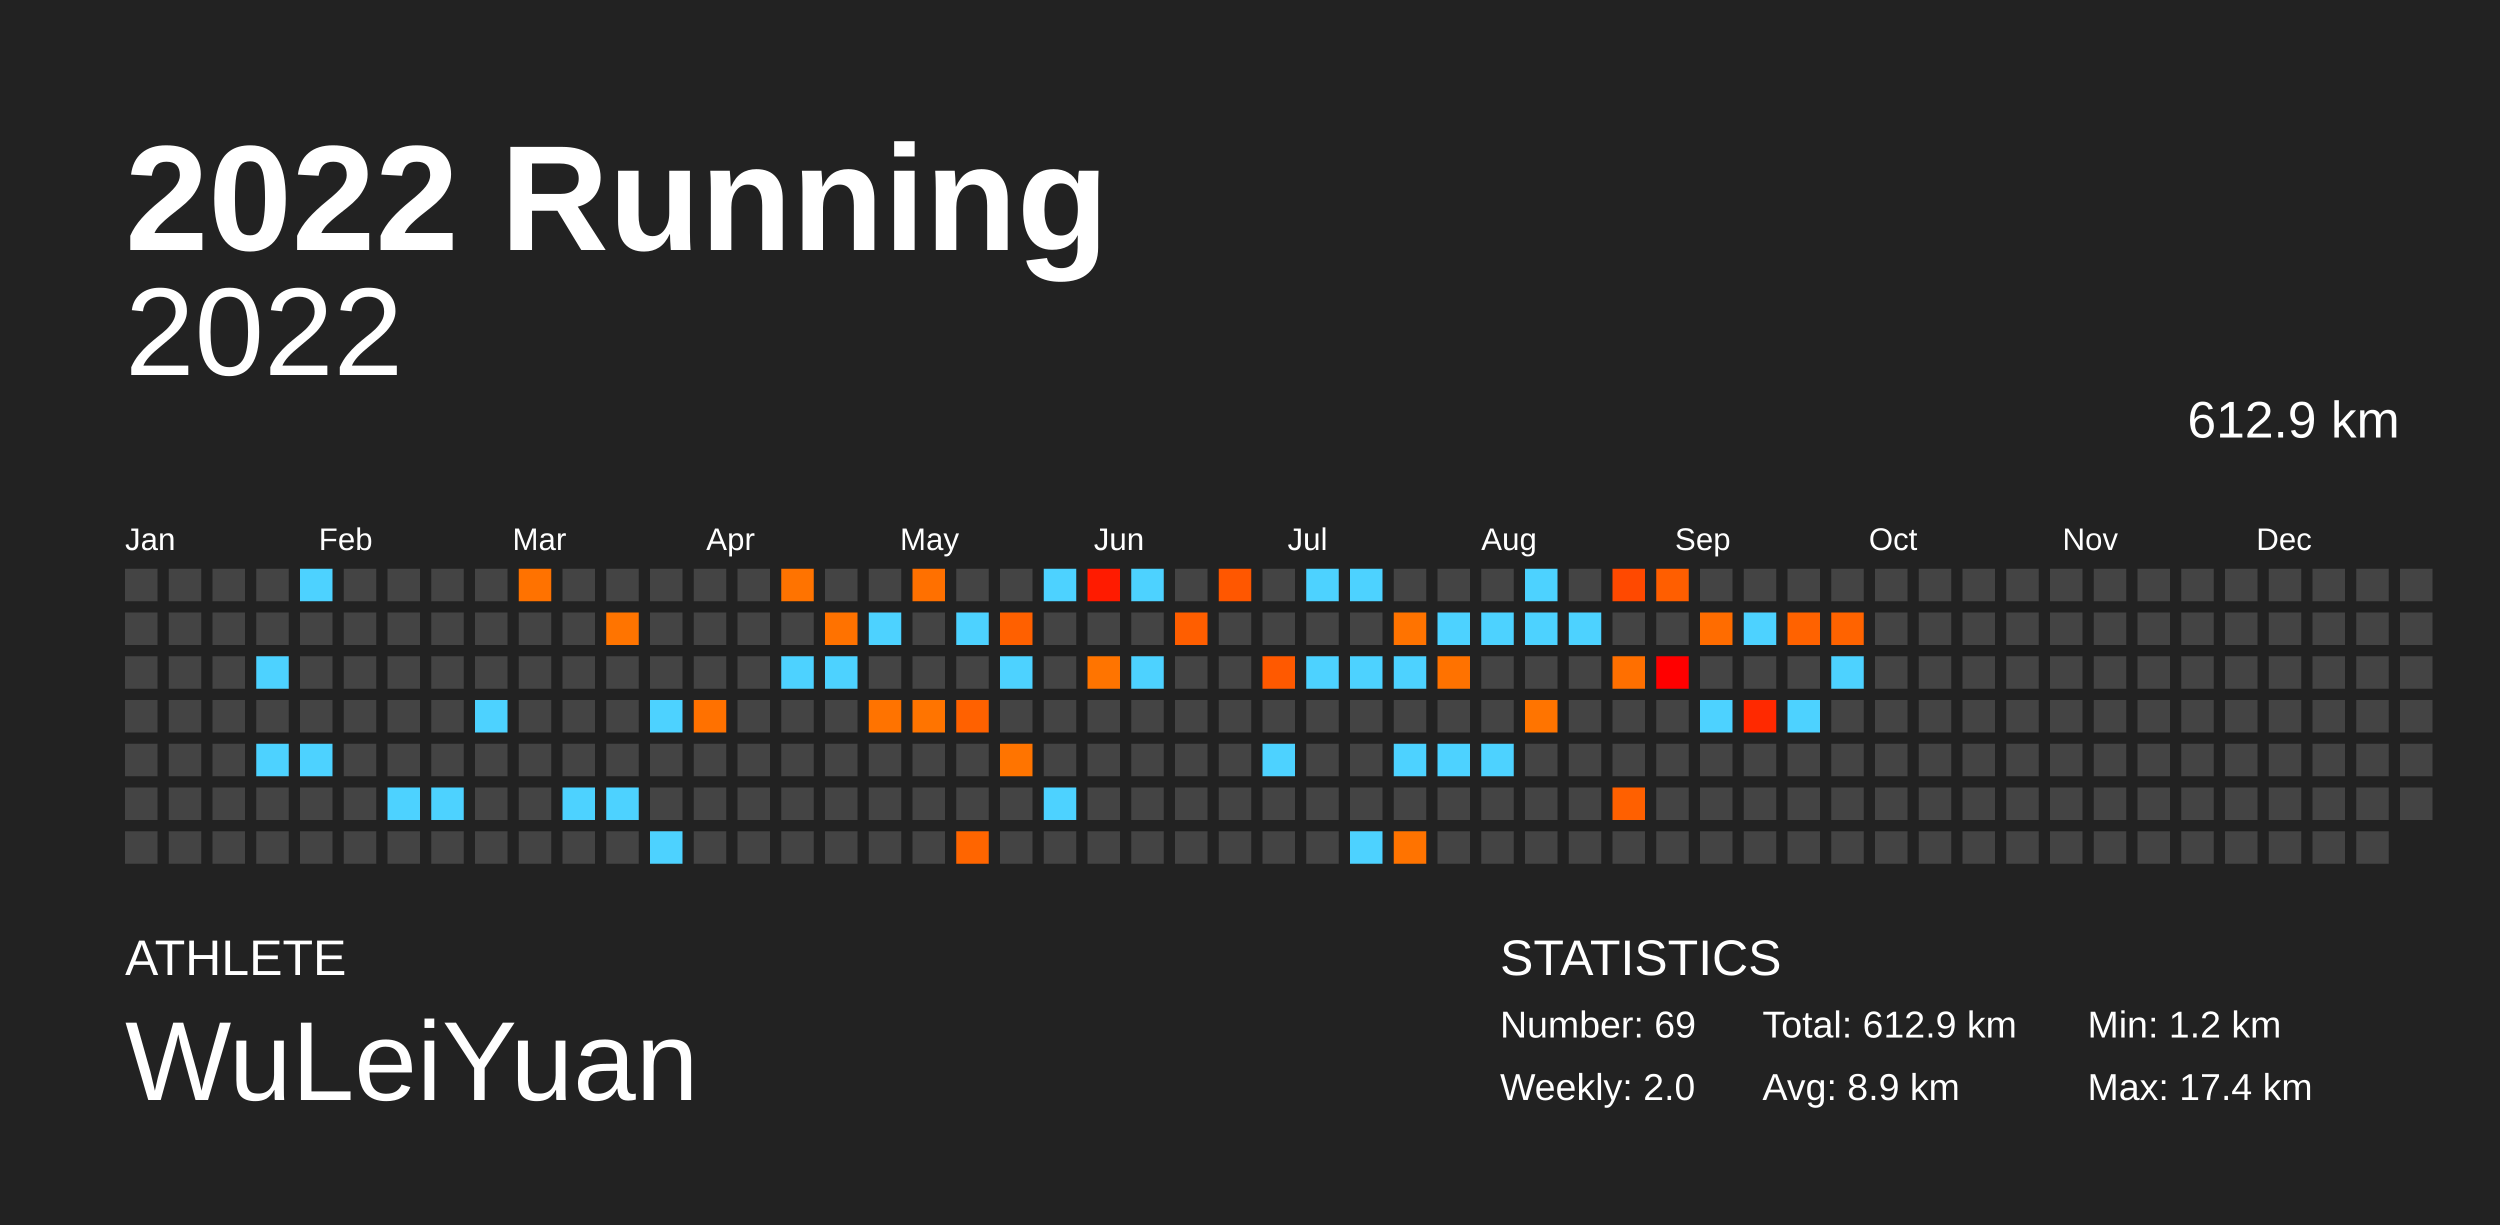
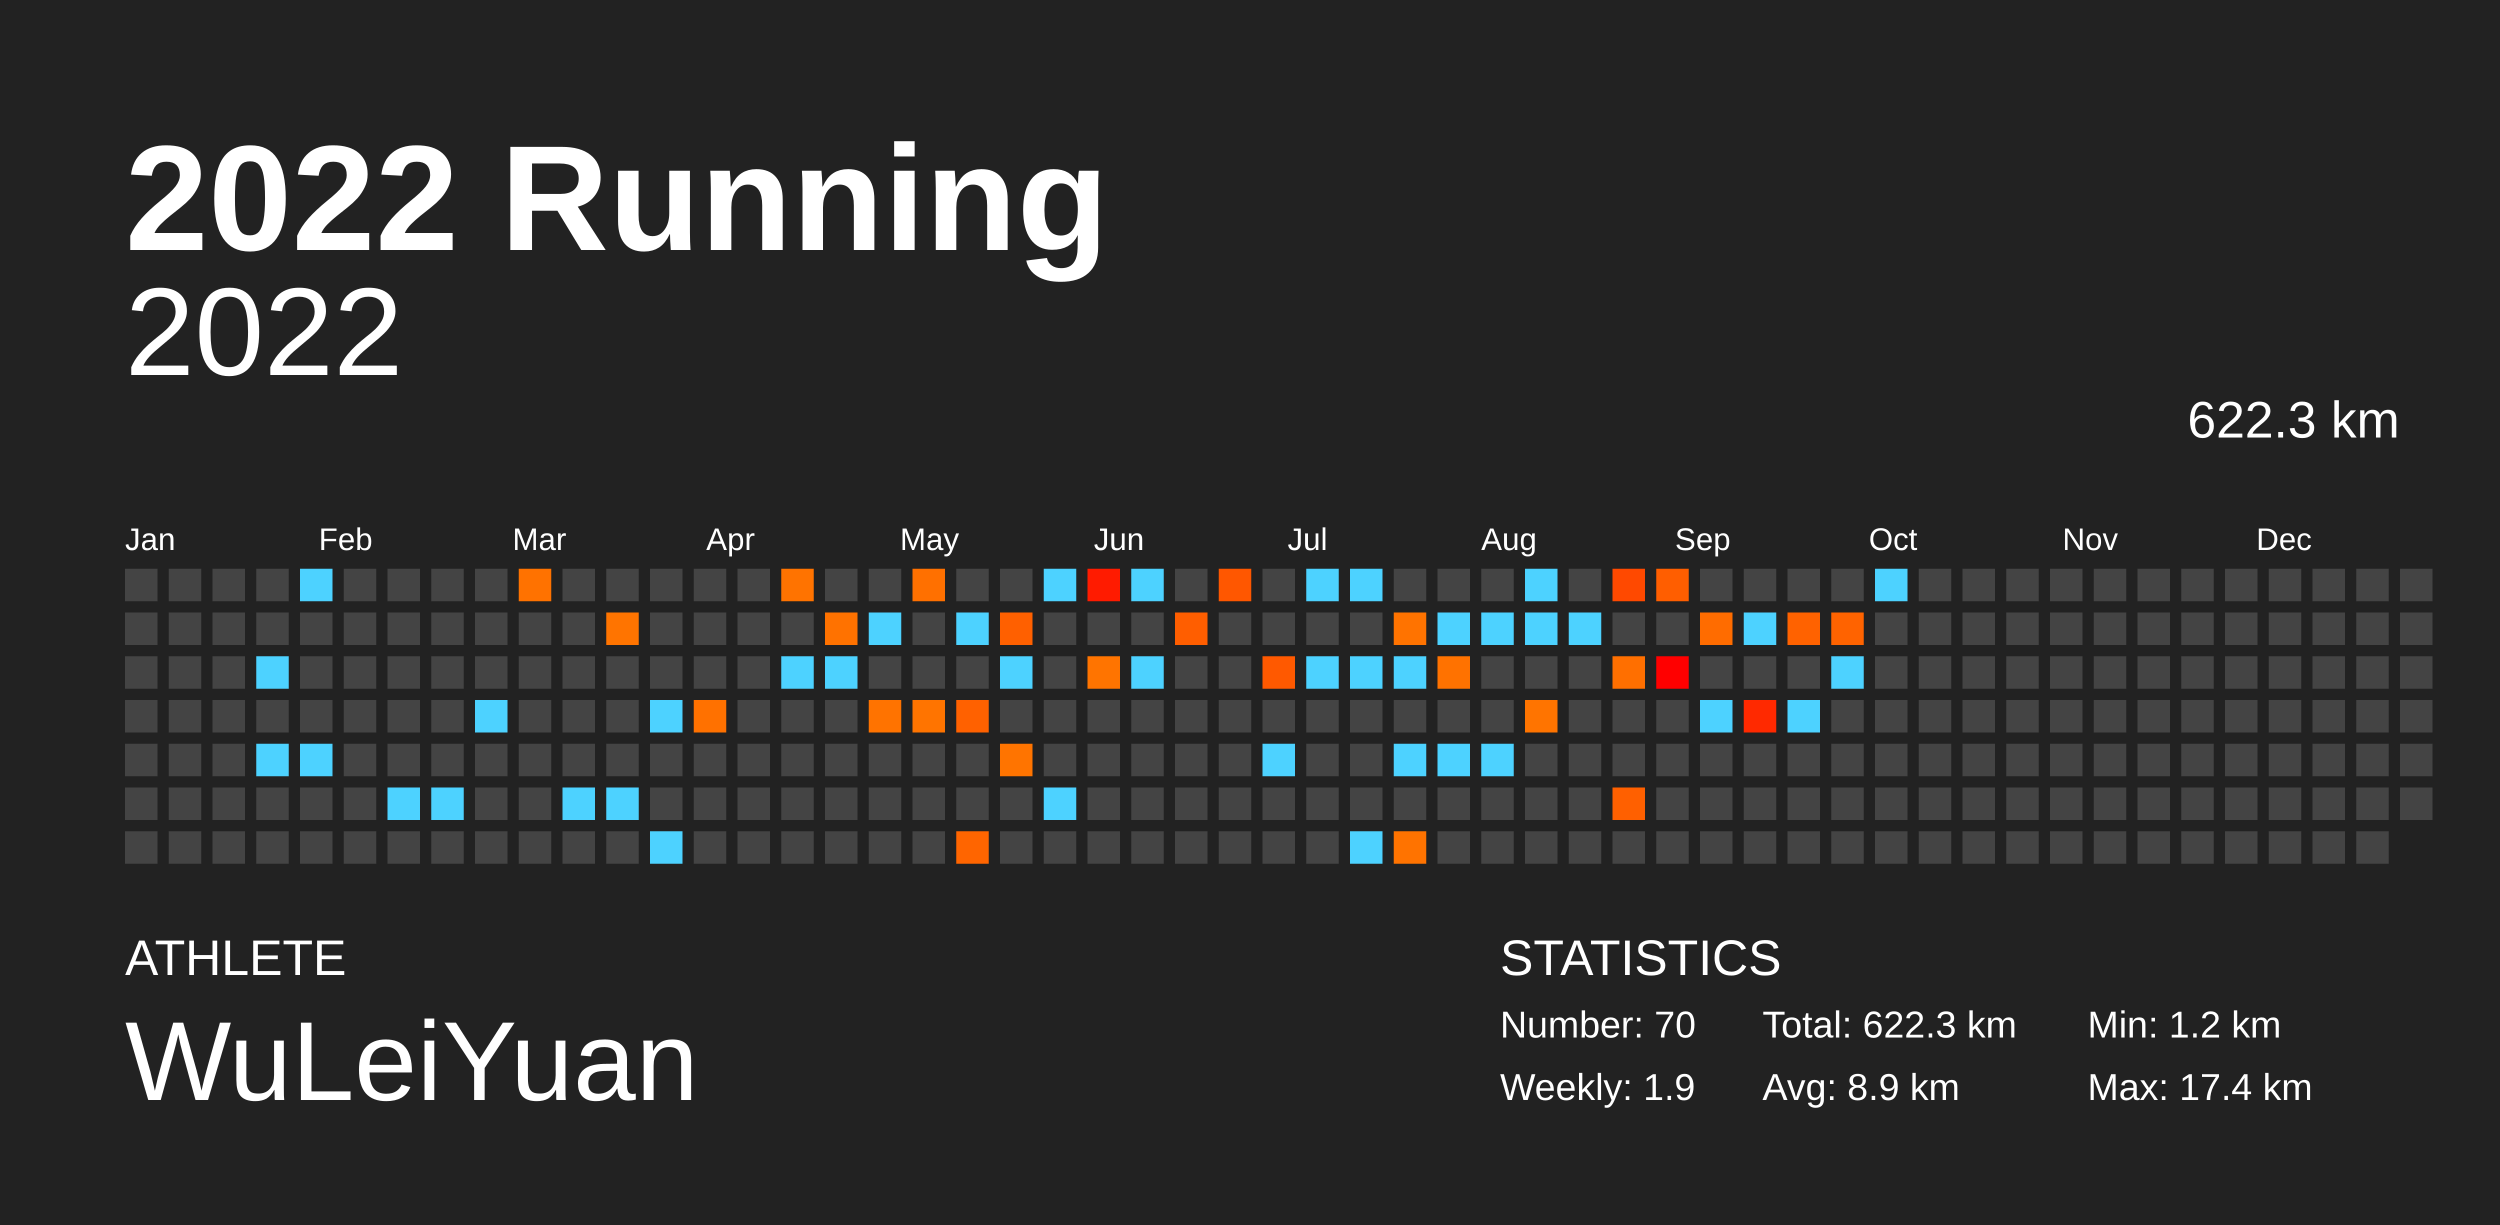
<svg xmlns="http://www.w3.org/2000/svg" baseProfile="full" height="98mm" version="1.1" viewBox="0,0,200,98" width="200mm">
  <defs />
  <rect fill="#222222" height="98" width="200" x="0" y="0" />
  <text fill="#FFFFFF" style="font-size:12px; font-family:Arial; font-weight:bold;" x="10" y="20">2022 Running</text>
  <text fill="#FFFFFF" style="font-size:4px; font-family:Arial" x="10" y="78">ATHLETE</text>
  <text fill="#FFFFFF" style="font-size:9px; font-family:Arial" x="10" y="88">WuLeiYuan</text>
  <text fill="#FFFFFF" style="font-size:4px; font-family:Arial" x="120" y="78">STATISTICS</text>
-   <text fill="#FFFFFF" style="font-size:3px; font-family:Arial" x="120" y="83">Number: 69</text>
-   <text fill="#FFFFFF" style="font-size:3px; font-family:Arial" x="120" y="88">Weekly: 2.0</text>
-   <text fill="#FFFFFF" style="font-size:3px; font-family:Arial" x="141" y="83">Total: 612.9 km</text>
+   <text fill="#FFFFFF" style="font-size:3px; font-family:Arial" x="120" y="83">Number: 70</text>
+   <text fill="#FFFFFF" style="font-size:3px; font-family:Arial" x="120" y="88">Weekly: 1.9</text>
+   <text fill="#FFFFFF" style="font-size:3px; font-family:Arial" x="141" y="83">Total: 622.3 km</text>
  <text fill="#FFFFFF" style="font-size:3px; font-family:Arial" x="141" y="88">Avg: 8.9 km</text>
  <text fill="#FFFFFF" style="font-size:3px; font-family:Arial" x="167" y="83">Min: 1.2 km</text>
  <text fill="#FFFFFF" style="font-size:3px; font-family:Arial" x="167" y="88">Max: 17.4 km</text>
  <text alignment-baseline="hanging" fill="#FFFFFF" style="font-size:10.0px; font-family:Arial;" x="10" y="30">2022</text>
-   <text alignment-baseline="hanging" fill="#FFFFFF" style="font-size:4.125px; font-family:Arial;" x="175" y="35">612.9 km</text>
+   <text alignment-baseline="hanging" fill="#FFFFFF" style="font-size:4.125px; font-family:Arial;" x="175" y="35">622.3 km</text>
  <text fill="#FFFFFF" style="font-size:2.5px; font-family:Arial" x="10.0" y="44">Jan</text>
  <text fill="#FFFFFF" style="font-size:2.5px; font-family:Arial" x="25.5" y="44">Feb</text>
  <text fill="#FFFFFF" style="font-size:2.5px; font-family:Arial" x="41.0" y="44">Mar</text>
  <text fill="#FFFFFF" style="font-size:2.5px; font-family:Arial" x="56.5" y="44">Apr</text>
  <text fill="#FFFFFF" style="font-size:2.5px; font-family:Arial" x="72.0" y="44">May</text>
  <text fill="#FFFFFF" style="font-size:2.5px; font-family:Arial" x="87.5" y="44">Jun</text>
  <text fill="#FFFFFF" style="font-size:2.5px; font-family:Arial" x="103.0" y="44">Jul</text>
  <text fill="#FFFFFF" style="font-size:2.5px; font-family:Arial" x="118.5" y="44">Aug</text>
  <text fill="#FFFFFF" style="font-size:2.5px; font-family:Arial" x="134.0" y="44">Sep</text>
  <text fill="#FFFFFF" style="font-size:2.5px; font-family:Arial" x="149.5" y="44">Oct</text>
  <text fill="#FFFFFF" style="font-size:2.5px; font-family:Arial" x="165.0" y="44">Nov</text>
  <text fill="#FFFFFF" style="font-size:2.5px; font-family:Arial" x="180.5" y="44">Dec</text>
  <rect fill="#444444" height="2.6" width="2.6" x="10.0" y="45.5" />
  <rect fill="#444444" height="2.6" width="2.6" x="10.0" y="49.0" />
  <rect fill="#444444" height="2.6" width="2.6" x="10.0" y="52.5" />
  <rect fill="#444444" height="2.6" width="2.6" x="10.0" y="56.0" />
  <rect fill="#444444" height="2.6" width="2.6" x="10.0" y="59.5" />
  <rect fill="#444444" height="2.6" width="2.6" x="10.0" y="63.0" />
  <rect fill="#444444" height="2.6" width="2.6" x="10.0" y="66.5" />
  <rect fill="#444444" height="2.6" width="2.6" x="13.5" y="45.5" />
  <rect fill="#444444" height="2.6" width="2.6" x="13.5" y="49.0" />
  <rect fill="#444444" height="2.6" width="2.6" x="13.5" y="52.5" />
  <rect fill="#444444" height="2.6" width="2.6" x="13.5" y="56.0" />
  <rect fill="#444444" height="2.6" width="2.6" x="13.5" y="59.5" />
  <rect fill="#444444" height="2.6" width="2.6" x="13.5" y="63.0" />
  <rect fill="#444444" height="2.6" width="2.6" x="13.5" y="66.5" />
  <rect fill="#444444" height="2.6" width="2.6" x="17.0" y="45.5" />
  <rect fill="#444444" height="2.6" width="2.6" x="17.0" y="49.0" />
  <rect fill="#444444" height="2.6" width="2.6" x="17.0" y="52.5" />
  <rect fill="#444444" height="2.6" width="2.6" x="17.0" y="56.0" />
  <rect fill="#444444" height="2.6" width="2.6" x="17.0" y="59.5" />
  <rect fill="#444444" height="2.6" width="2.6" x="17.0" y="63.0" />
  <rect fill="#444444" height="2.6" width="2.6" x="17.0" y="66.5" />
  <rect fill="#444444" height="2.6" width="2.6" x="20.5" y="45.5" />
  <rect fill="#444444" height="2.6" width="2.6" x="20.5" y="49.0" />
  <rect fill="#4dd2ff" height="2.6" width="2.6" x="20.5" y="52.5" />
  <rect fill="#444444" height="2.6" width="2.6" x="20.5" y="56.0" />
  <rect fill="#4dd2ff" height="2.6" width="2.6" x="20.5" y="59.5" />
  <rect fill="#444444" height="2.6" width="2.6" x="20.5" y="63.0" />
  <rect fill="#444444" height="2.6" width="2.6" x="20.5" y="66.5" />
  <rect fill="#4dd2ff" height="2.6" width="2.6" x="24.0" y="45.5" />
  <rect fill="#444444" height="2.6" width="2.6" x="24.0" y="49.0" />
  <rect fill="#444444" height="2.6" width="2.6" x="24.0" y="52.5" />
  <rect fill="#444444" height="2.6" width="2.6" x="24.0" y="56.0" />
  <rect fill="#4dd2ff" height="2.6" width="2.6" x="24.0" y="59.5" />
  <rect fill="#444444" height="2.6" width="2.6" x="24.0" y="63.0" />
  <rect fill="#444444" height="2.6" width="2.6" x="24.0" y="66.5" />
  <rect fill="#444444" height="2.6" width="2.6" x="27.5" y="45.5" />
  <rect fill="#444444" height="2.6" width="2.6" x="27.5" y="49.0" />
  <rect fill="#444444" height="2.6" width="2.6" x="27.5" y="52.5" />
  <rect fill="#444444" height="2.6" width="2.6" x="27.5" y="56.0" />
  <rect fill="#444444" height="2.6" width="2.6" x="27.5" y="59.5" />
  <rect fill="#444444" height="2.6" width="2.6" x="27.5" y="63.0" />
  <rect fill="#444444" height="2.6" width="2.6" x="27.5" y="66.5" />
  <rect fill="#444444" height="2.6" width="2.6" x="31.0" y="45.5" />
  <rect fill="#444444" height="2.6" width="2.6" x="31.0" y="49.0" />
  <rect fill="#444444" height="2.6" width="2.6" x="31.0" y="52.5" />
  <rect fill="#444444" height="2.6" width="2.6" x="31.0" y="56.0" />
  <rect fill="#444444" height="2.6" width="2.6" x="31.0" y="59.5" />
  <rect fill="#4dd2ff" height="2.6" width="2.6" x="31.0" y="63.0" />
  <rect fill="#444444" height="2.6" width="2.6" x="31.0" y="66.5" />
  <rect fill="#444444" height="2.6" width="2.6" x="34.5" y="45.5" />
  <rect fill="#444444" height="2.6" width="2.6" x="34.5" y="49.0" />
  <rect fill="#444444" height="2.6" width="2.6" x="34.5" y="52.5" />
  <rect fill="#444444" height="2.6" width="2.6" x="34.5" y="56.0" />
  <rect fill="#444444" height="2.6" width="2.6" x="34.5" y="59.5" />
  <rect fill="#4dd2ff" height="2.6" width="2.6" x="34.5" y="63.0" />
  <rect fill="#444444" height="2.6" width="2.6" x="34.5" y="66.5" />
  <rect fill="#444444" height="2.6" width="2.6" x="38.0" y="45.5" />
  <rect fill="#444444" height="2.6" width="2.6" x="38.0" y="49.0" />
  <rect fill="#444444" height="2.6" width="2.6" x="38.0" y="52.5" />
  <rect fill="#4dd2ff" height="2.6" width="2.6" x="38.0" y="56.0" />
  <rect fill="#444444" height="2.6" width="2.6" x="38.0" y="59.5" />
  <rect fill="#444444" height="2.6" width="2.6" x="38.0" y="63.0" />
  <rect fill="#444444" height="2.6" width="2.6" x="38.0" y="66.5" />
  <rect fill="#ff7200" height="2.6" width="2.6" x="41.5" y="45.5" />
  <rect fill="#444444" height="2.6" width="2.6" x="41.5" y="49.0" />
  <rect fill="#444444" height="2.6" width="2.6" x="41.5" y="52.5" />
  <rect fill="#444444" height="2.6" width="2.6" x="41.5" y="56.0" />
  <rect fill="#444444" height="2.6" width="2.6" x="41.5" y="59.5" />
  <rect fill="#444444" height="2.6" width="2.6" x="41.5" y="63.0" />
  <rect fill="#444444" height="2.6" width="2.6" x="41.5" y="66.5" />
  <rect fill="#444444" height="2.6" width="2.6" x="45.0" y="45.5" />
  <rect fill="#444444" height="2.6" width="2.6" x="45.0" y="49.0" />
  <rect fill="#444444" height="2.6" width="2.6" x="45.0" y="52.5" />
  <rect fill="#444444" height="2.6" width="2.6" x="45.0" y="56.0" />
  <rect fill="#444444" height="2.6" width="2.6" x="45.0" y="59.5" />
  <rect fill="#4dd2ff" height="2.6" width="2.6" x="45.0" y="63.0" />
  <rect fill="#444444" height="2.6" width="2.6" x="45.0" y="66.5" />
  <rect fill="#444444" height="2.6" width="2.6" x="48.5" y="45.5" />
  <rect fill="#ff7400" height="2.6" width="2.6" x="48.5" y="49.0" />
  <rect fill="#444444" height="2.6" width="2.6" x="48.5" y="52.5" />
  <rect fill="#444444" height="2.6" width="2.6" x="48.5" y="56.0" />
  <rect fill="#444444" height="2.6" width="2.6" x="48.5" y="59.5" />
  <rect fill="#4dd2ff" height="2.6" width="2.6" x="48.5" y="63.0" />
  <rect fill="#444444" height="2.6" width="2.6" x="48.5" y="66.5" />
  <rect fill="#444444" height="2.6" width="2.6" x="52.0" y="45.5" />
  <rect fill="#444444" height="2.6" width="2.6" x="52.0" y="49.0" />
  <rect fill="#444444" height="2.6" width="2.6" x="52.0" y="52.5" />
  <rect fill="#4dd2ff" height="2.6" width="2.6" x="52.0" y="56.0" />
  <rect fill="#444444" height="2.6" width="2.6" x="52.0" y="59.5" />
  <rect fill="#444444" height="2.6" width="2.6" x="52.0" y="63.0" />
  <rect fill="#4dd2ff" height="2.6" width="2.6" x="52.0" y="66.5" />
  <rect fill="#444444" height="2.6" width="2.6" x="55.5" y="45.5" />
  <rect fill="#444444" height="2.6" width="2.6" x="55.5" y="49.0" />
  <rect fill="#444444" height="2.6" width="2.6" x="55.5" y="52.5" />
  <rect fill="#ff7100" height="2.6" width="2.6" x="55.5" y="56.0" />
  <rect fill="#444444" height="2.6" width="2.6" x="55.5" y="59.5" />
  <rect fill="#444444" height="2.6" width="2.6" x="55.5" y="63.0" />
  <rect fill="#444444" height="2.6" width="2.6" x="55.5" y="66.5" />
  <rect fill="#444444" height="2.6" width="2.6" x="59.0" y="45.5" />
  <rect fill="#444444" height="2.6" width="2.6" x="59.0" y="49.0" />
  <rect fill="#444444" height="2.6" width="2.6" x="59.0" y="52.5" />
  <rect fill="#444444" height="2.6" width="2.6" x="59.0" y="56.0" />
  <rect fill="#444444" height="2.6" width="2.6" x="59.0" y="59.5" />
  <rect fill="#444444" height="2.6" width="2.6" x="59.0" y="63.0" />
  <rect fill="#444444" height="2.6" width="2.6" x="59.0" y="66.5" />
  <rect fill="#ff7300" height="2.6" width="2.6" x="62.5" y="45.5" />
  <rect fill="#444444" height="2.6" width="2.6" x="62.5" y="49.0" />
  <rect fill="#4dd2ff" height="2.6" width="2.6" x="62.5" y="52.5" />
  <rect fill="#444444" height="2.6" width="2.6" x="62.5" y="56.0" />
  <rect fill="#444444" height="2.6" width="2.6" x="62.5" y="59.5" />
  <rect fill="#444444" height="2.6" width="2.6" x="62.5" y="63.0" />
  <rect fill="#444444" height="2.6" width="2.6" x="62.5" y="66.5" />
  <rect fill="#444444" height="2.6" width="2.6" x="66.0" y="45.5" />
  <rect fill="#ff7200" height="2.6" width="2.6" x="66.0" y="49.0" />
  <rect fill="#4dd2ff" height="2.6" width="2.6" x="66.0" y="52.5" />
  <rect fill="#444444" height="2.6" width="2.6" x="66.0" y="56.0" />
  <rect fill="#444444" height="2.6" width="2.6" x="66.0" y="59.5" />
  <rect fill="#444444" height="2.6" width="2.6" x="66.0" y="63.0" />
  <rect fill="#444444" height="2.6" width="2.6" x="66.0" y="66.5" />
  <rect fill="#444444" height="2.6" width="2.6" x="69.5" y="45.5" />
  <rect fill="#4dd2ff" height="2.6" width="2.6" x="69.5" y="49.0" />
  <rect fill="#444444" height="2.6" width="2.6" x="69.5" y="52.5" />
  <rect fill="#ff7300" height="2.6" width="2.6" x="69.5" y="56.0" />
  <rect fill="#444444" height="2.6" width="2.6" x="69.5" y="59.5" />
  <rect fill="#444444" height="2.6" width="2.6" x="69.5" y="63.0" />
  <rect fill="#444444" height="2.6" width="2.6" x="69.5" y="66.5" />
  <rect fill="#ff7000" height="2.6" width="2.6" x="73.0" y="45.5" />
  <rect fill="#444444" height="2.6" width="2.6" x="73.0" y="49.0" />
  <rect fill="#444444" height="2.6" width="2.6" x="73.0" y="52.5" />
  <rect fill="#ff7400" height="2.6" width="2.6" x="73.0" y="56.0" />
  <rect fill="#444444" height="2.6" width="2.6" x="73.0" y="59.5" />
  <rect fill="#444444" height="2.6" width="2.6" x="73.0" y="63.0" />
  <rect fill="#444444" height="2.6" width="2.6" x="73.0" y="66.5" />
  <rect fill="#444444" height="2.6" width="2.6" x="76.5" y="45.5" />
  <rect fill="#4dd2ff" height="2.6" width="2.6" x="76.5" y="49.0" />
  <rect fill="#444444" height="2.6" width="2.6" x="76.5" y="52.5" />
  <rect fill="#ff6100" height="2.6" width="2.6" x="76.5" y="56.0" />
  <rect fill="#444444" height="2.6" width="2.6" x="76.5" y="59.5" />
  <rect fill="#444444" height="2.6" width="2.6" x="76.5" y="63.0" />
  <rect fill="#ff6500" height="2.6" width="2.6" x="76.5" y="66.5" />
  <rect fill="#444444" height="2.6" width="2.6" x="80.0" y="45.5" />
  <rect fill="#ff6000" height="2.6" width="2.6" x="80.0" y="49.0" />
  <rect fill="#4dd2ff" height="2.6" width="2.6" x="80.0" y="52.5" />
  <rect fill="#444444" height="2.6" width="2.6" x="80.0" y="56.0" />
  <rect fill="#ff7400" height="2.6" width="2.6" x="80.0" y="59.5" />
  <rect fill="#444444" height="2.6" width="2.6" x="80.0" y="63.0" />
  <rect fill="#444444" height="2.6" width="2.6" x="80.0" y="66.5" />
  <rect fill="#4dd2ff" height="2.6" width="2.6" x="83.5" y="45.5" />
  <rect fill="#444444" height="2.6" width="2.6" x="83.5" y="49.0" />
  <rect fill="#444444" height="2.6" width="2.6" x="83.5" y="52.5" />
  <rect fill="#444444" height="2.6" width="2.6" x="83.5" y="56.0" />
  <rect fill="#444444" height="2.6" width="2.6" x="83.5" y="59.5" />
  <rect fill="#4dd2ff" height="2.6" width="2.6" x="83.5" y="63.0" />
  <rect fill="#444444" height="2.6" width="2.6" x="83.5" y="66.5" />
  <rect fill="#ff1b00" height="2.6" width="2.6" x="87.0" y="45.5" />
  <rect fill="#444444" height="2.6" width="2.6" x="87.0" y="49.0" />
  <rect fill="#ff7400" height="2.6" width="2.6" x="87.0" y="52.5" />
  <rect fill="#444444" height="2.6" width="2.6" x="87.0" y="56.0" />
  <rect fill="#444444" height="2.6" width="2.6" x="87.0" y="59.5" />
  <rect fill="#444444" height="2.6" width="2.6" x="87.0" y="63.0" />
  <rect fill="#444444" height="2.6" width="2.6" x="87.0" y="66.5" />
  <rect fill="#4dd2ff" height="2.6" width="2.6" x="90.5" y="45.5" />
  <rect fill="#444444" height="2.6" width="2.6" x="90.5" y="49.0" />
  <rect fill="#4dd2ff" height="2.6" width="2.6" x="90.5" y="52.5" />
  <rect fill="#444444" height="2.6" width="2.6" x="90.5" y="56.0" />
  <rect fill="#444444" height="2.6" width="2.6" x="90.5" y="59.5" />
  <rect fill="#444444" height="2.6" width="2.6" x="90.5" y="63.0" />
  <rect fill="#444444" height="2.6" width="2.6" x="90.5" y="66.5" />
  <rect fill="#444444" height="2.6" width="2.6" x="94.0" y="45.5" />
  <rect fill="#ff5e00" height="2.6" width="2.6" x="94.0" y="49.0" />
  <rect fill="#444444" height="2.6" width="2.6" x="94.0" y="52.5" />
  <rect fill="#444444" height="2.6" width="2.6" x="94.0" y="56.0" />
  <rect fill="#444444" height="2.6" width="2.6" x="94.0" y="59.5" />
  <rect fill="#444444" height="2.6" width="2.6" x="94.0" y="63.0" />
  <rect fill="#444444" height="2.6" width="2.6" x="94.0" y="66.5" />
  <rect fill="#ff5700" height="2.6" width="2.6" x="97.5" y="45.5" />
  <rect fill="#444444" height="2.6" width="2.6" x="97.5" y="49.0" />
  <rect fill="#444444" height="2.6" width="2.6" x="97.5" y="52.5" />
  <rect fill="#444444" height="2.6" width="2.6" x="97.5" y="56.0" />
  <rect fill="#444444" height="2.6" width="2.6" x="97.5" y="59.5" />
  <rect fill="#444444" height="2.6" width="2.6" x="97.5" y="63.0" />
  <rect fill="#444444" height="2.6" width="2.6" x="97.5" y="66.5" />
  <rect fill="#444444" height="2.6" width="2.6" x="101.0" y="45.5" />
  <rect fill="#444444" height="2.6" width="2.6" x="101.0" y="49.0" />
  <rect fill="#ff5900" height="2.6" width="2.6" x="101.0" y="52.5" />
  <rect fill="#444444" height="2.6" width="2.6" x="101.0" y="56.0" />
  <rect fill="#4dd2ff" height="2.6" width="2.6" x="101.0" y="59.5" />
  <rect fill="#444444" height="2.6" width="2.6" x="101.0" y="63.0" />
  <rect fill="#444444" height="2.6" width="2.6" x="101.0" y="66.5" />
  <rect fill="#4dd2ff" height="2.6" width="2.6" x="104.5" y="45.5" />
  <rect fill="#444444" height="2.6" width="2.6" x="104.5" y="49.0" />
  <rect fill="#4dd2ff" height="2.6" width="2.6" x="104.5" y="52.5" />
  <rect fill="#444444" height="2.6" width="2.6" x="104.5" y="56.0" />
  <rect fill="#444444" height="2.6" width="2.6" x="104.5" y="59.5" />
  <rect fill="#444444" height="2.6" width="2.6" x="104.5" y="63.0" />
  <rect fill="#444444" height="2.6" width="2.6" x="104.5" y="66.5" />
  <rect fill="#4dd2ff" height="2.6" width="2.6" x="108.0" y="45.5" />
  <rect fill="#444444" height="2.6" width="2.6" x="108.0" y="49.0" />
  <rect fill="#4dd2ff" height="2.6" width="2.6" x="108.0" y="52.5" />
  <rect fill="#444444" height="2.6" width="2.6" x="108.0" y="56.0" />
  <rect fill="#444444" height="2.6" width="2.6" x="108.0" y="59.5" />
  <rect fill="#444444" height="2.6" width="2.6" x="108.0" y="63.0" />
  <rect fill="#4dd2ff" height="2.6" width="2.6" x="108.0" y="66.5" />
  <rect fill="#444444" height="2.6" width="2.6" x="111.5" y="45.5" />
  <rect fill="#ff7300" height="2.6" width="2.6" x="111.5" y="49.0" />
  <rect fill="#4dd2ff" height="2.6" width="2.6" x="111.5" y="52.5" />
  <rect fill="#444444" height="2.6" width="2.6" x="111.5" y="56.0" />
  <rect fill="#4dd2ff" height="2.6" width="2.6" x="111.5" y="59.5" />
  <rect fill="#444444" height="2.6" width="2.6" x="111.5" y="63.0" />
  <rect fill="#ff7300" height="2.6" width="2.6" x="111.5" y="66.5" />
  <rect fill="#444444" height="2.6" width="2.6" x="115.0" y="45.5" />
  <rect fill="#4dd2ff" height="2.6" width="2.6" x="115.0" y="49.0" />
  <rect fill="#ff7200" height="2.6" width="2.6" x="115.0" y="52.5" />
  <rect fill="#444444" height="2.6" width="2.6" x="115.0" y="56.0" />
  <rect fill="#4dd2ff" height="2.6" width="2.6" x="115.0" y="59.5" />
  <rect fill="#444444" height="2.6" width="2.6" x="115.0" y="63.0" />
  <rect fill="#444444" height="2.6" width="2.6" x="115.0" y="66.5" />
  <rect fill="#444444" height="2.6" width="2.6" x="118.5" y="45.5" />
  <rect fill="#4dd2ff" height="2.6" width="2.6" x="118.5" y="49.0" />
  <rect fill="#444444" height="2.6" width="2.6" x="118.5" y="52.5" />
  <rect fill="#444444" height="2.6" width="2.6" x="118.5" y="56.0" />
  <rect fill="#4dd2ff" height="2.6" width="2.6" x="118.5" y="59.5" />
  <rect fill="#444444" height="2.6" width="2.6" x="118.5" y="63.0" />
  <rect fill="#444444" height="2.6" width="2.6" x="118.5" y="66.5" />
  <rect fill="#4dd2ff" height="2.6" width="2.6" x="122.0" y="45.5" />
  <rect fill="#4dd2ff" height="2.6" width="2.6" x="122.0" y="49.0" />
  <rect fill="#444444" height="2.6" width="2.6" x="122.0" y="52.5" />
  <rect fill="#ff7400" height="2.6" width="2.6" x="122.0" y="56.0" />
  <rect fill="#444444" height="2.6" width="2.6" x="122.0" y="59.5" />
  <rect fill="#444444" height="2.6" width="2.6" x="122.0" y="63.0" />
  <rect fill="#444444" height="2.6" width="2.6" x="122.0" y="66.5" />
  <rect fill="#444444" height="2.6" width="2.6" x="125.5" y="45.5" />
  <rect fill="#4dd2ff" height="2.6" width="2.6" x="125.5" y="49.0" />
  <rect fill="#444444" height="2.6" width="2.6" x="125.5" y="52.5" />
  <rect fill="#444444" height="2.6" width="2.6" x="125.5" y="56.0" />
  <rect fill="#444444" height="2.6" width="2.6" x="125.5" y="59.5" />
  <rect fill="#444444" height="2.6" width="2.6" x="125.5" y="63.0" />
  <rect fill="#444444" height="2.6" width="2.6" x="125.5" y="66.5" />
  <rect fill="#ff4900" height="2.6" width="2.6" x="129.0" y="45.5" />
  <rect fill="#444444" height="2.6" width="2.6" x="129.0" y="49.0" />
  <rect fill="#ff6f00" height="2.6" width="2.6" x="129.0" y="52.5" />
  <rect fill="#444444" height="2.6" width="2.6" x="129.0" y="56.0" />
  <rect fill="#444444" height="2.6" width="2.6" x="129.0" y="59.5" />
  <rect fill="#ff6000" height="2.6" width="2.6" x="129.0" y="63.0" />
  <rect fill="#444444" height="2.6" width="2.6" x="129.0" y="66.5" />
  <rect fill="#ff5e00" height="2.6" width="2.6" x="132.5" y="45.5" />
  <rect fill="#444444" height="2.6" width="2.6" x="132.5" y="49.0" />
  <rect fill="#ff0000" height="2.6" width="2.6" x="132.5" y="52.5" />
  <rect fill="#444444" height="2.6" width="2.6" x="132.5" y="56.0" />
  <rect fill="#444444" height="2.6" width="2.6" x="132.5" y="59.5" />
  <rect fill="#444444" height="2.6" width="2.6" x="132.5" y="63.0" />
  <rect fill="#444444" height="2.6" width="2.6" x="132.5" y="66.5" />
  <rect fill="#444444" height="2.6" width="2.6" x="136.0" y="45.5" />
  <rect fill="#ff6c00" height="2.6" width="2.6" x="136.0" y="49.0" />
  <rect fill="#444444" height="2.6" width="2.6" x="136.0" y="52.5" />
  <rect fill="#4dd2ff" height="2.6" width="2.6" x="136.0" y="56.0" />
  <rect fill="#444444" height="2.6" width="2.6" x="136.0" y="59.5" />
  <rect fill="#444444" height="2.6" width="2.6" x="136.0" y="63.0" />
  <rect fill="#444444" height="2.6" width="2.6" x="136.0" y="66.5" />
  <rect fill="#444444" height="2.6" width="2.6" x="139.5" y="45.5" />
  <rect fill="#4dd2ff" height="2.6" width="2.6" x="139.5" y="49.0" />
  <rect fill="#444444" height="2.6" width="2.6" x="139.5" y="52.5" />
  <rect fill="#ff2900" height="2.6" width="2.6" x="139.5" y="56.0" />
  <rect fill="#444444" height="2.6" width="2.6" x="139.5" y="59.5" />
  <rect fill="#444444" height="2.6" width="2.6" x="139.5" y="63.0" />
  <rect fill="#444444" height="2.6" width="2.6" x="139.5" y="66.5" />
  <rect fill="#444444" height="2.6" width="2.6" x="143.0" y="45.5" />
  <rect fill="#ff6200" height="2.6" width="2.6" x="143.0" y="49.0" />
  <rect fill="#444444" height="2.6" width="2.6" x="143.0" y="52.5" />
  <rect fill="#4dd2ff" height="2.6" width="2.6" x="143.0" y="56.0" />
  <rect fill="#444444" height="2.6" width="2.6" x="143.0" y="59.5" />
  <rect fill="#444444" height="2.6" width="2.6" x="143.0" y="63.0" />
  <rect fill="#444444" height="2.6" width="2.6" x="143.0" y="66.5" />
  <rect fill="#444444" height="2.6" width="2.6" x="146.5" y="45.5" />
  <rect fill="#ff6300" height="2.6" width="2.6" x="146.5" y="49.0" />
  <rect fill="#4dd2ff" height="2.6" width="2.6" x="146.5" y="52.5" />
  <rect fill="#444444" height="2.6" width="2.6" x="146.5" y="56.0" />
  <rect fill="#444444" height="2.6" width="2.6" x="146.5" y="59.5" />
  <rect fill="#444444" height="2.6" width="2.6" x="146.5" y="63.0" />
  <rect fill="#444444" height="2.6" width="2.6" x="146.5" y="66.5" />
-   <rect fill="#444444" height="2.6" width="2.6" x="150.0" y="45.5" />
+   <rect fill="#4dd2ff" height="2.6" width="2.6" x="150.0" y="45.5" />
  <rect fill="#444444" height="2.6" width="2.6" x="150.0" y="49.0" />
  <rect fill="#444444" height="2.6" width="2.6" x="150.0" y="52.5" />
  <rect fill="#444444" height="2.6" width="2.6" x="150.0" y="56.0" />
  <rect fill="#444444" height="2.6" width="2.6" x="150.0" y="59.5" />
  <rect fill="#444444" height="2.6" width="2.6" x="150.0" y="63.0" />
  <rect fill="#444444" height="2.6" width="2.6" x="150.0" y="66.5" />
  <rect fill="#444444" height="2.6" width="2.6" x="153.5" y="45.5" />
  <rect fill="#444444" height="2.6" width="2.6" x="153.5" y="49.0" />
  <rect fill="#444444" height="2.6" width="2.6" x="153.5" y="52.5" />
  <rect fill="#444444" height="2.6" width="2.6" x="153.5" y="56.0" />
  <rect fill="#444444" height="2.6" width="2.6" x="153.5" y="59.5" />
  <rect fill="#444444" height="2.6" width="2.6" x="153.5" y="63.0" />
  <rect fill="#444444" height="2.6" width="2.6" x="153.5" y="66.5" />
  <rect fill="#444444" height="2.6" width="2.6" x="157.0" y="45.5" />
  <rect fill="#444444" height="2.6" width="2.6" x="157.0" y="49.0" />
  <rect fill="#444444" height="2.6" width="2.6" x="157.0" y="52.5" />
  <rect fill="#444444" height="2.6" width="2.6" x="157.0" y="56.0" />
  <rect fill="#444444" height="2.6" width="2.6" x="157.0" y="59.5" />
  <rect fill="#444444" height="2.6" width="2.6" x="157.0" y="63.0" />
  <rect fill="#444444" height="2.6" width="2.6" x="157.0" y="66.5" />
  <rect fill="#444444" height="2.6" width="2.6" x="160.5" y="45.5" />
  <rect fill="#444444" height="2.6" width="2.6" x="160.5" y="49.0" />
  <rect fill="#444444" height="2.6" width="2.6" x="160.5" y="52.5" />
  <rect fill="#444444" height="2.6" width="2.6" x="160.5" y="56.0" />
  <rect fill="#444444" height="2.6" width="2.6" x="160.5" y="59.5" />
  <rect fill="#444444" height="2.6" width="2.6" x="160.5" y="63.0" />
  <rect fill="#444444" height="2.6" width="2.6" x="160.5" y="66.5" />
  <rect fill="#444444" height="2.6" width="2.6" x="164.0" y="45.5" />
  <rect fill="#444444" height="2.6" width="2.6" x="164.0" y="49.0" />
  <rect fill="#444444" height="2.6" width="2.6" x="164.0" y="52.5" />
  <rect fill="#444444" height="2.6" width="2.6" x="164.0" y="56.0" />
  <rect fill="#444444" height="2.6" width="2.6" x="164.0" y="59.5" />
  <rect fill="#444444" height="2.6" width="2.6" x="164.0" y="63.0" />
  <rect fill="#444444" height="2.6" width="2.6" x="164.0" y="66.5" />
  <rect fill="#444444" height="2.6" width="2.6" x="167.5" y="45.5" />
  <rect fill="#444444" height="2.6" width="2.6" x="167.5" y="49.0" />
  <rect fill="#444444" height="2.6" width="2.6" x="167.5" y="52.5" />
  <rect fill="#444444" height="2.6" width="2.6" x="167.5" y="56.0" />
  <rect fill="#444444" height="2.6" width="2.6" x="167.5" y="59.5" />
  <rect fill="#444444" height="2.6" width="2.6" x="167.5" y="63.0" />
  <rect fill="#444444" height="2.6" width="2.6" x="167.5" y="66.5" />
  <rect fill="#444444" height="2.6" width="2.6" x="171.0" y="45.5" />
  <rect fill="#444444" height="2.6" width="2.6" x="171.0" y="49.0" />
  <rect fill="#444444" height="2.6" width="2.6" x="171.0" y="52.5" />
  <rect fill="#444444" height="2.6" width="2.6" x="171.0" y="56.0" />
  <rect fill="#444444" height="2.6" width="2.6" x="171.0" y="59.5" />
  <rect fill="#444444" height="2.6" width="2.6" x="171.0" y="63.0" />
  <rect fill="#444444" height="2.6" width="2.6" x="171.0" y="66.5" />
  <rect fill="#444444" height="2.6" width="2.6" x="174.5" y="45.5" />
  <rect fill="#444444" height="2.6" width="2.6" x="174.5" y="49.0" />
  <rect fill="#444444" height="2.6" width="2.6" x="174.5" y="52.5" />
  <rect fill="#444444" height="2.6" width="2.6" x="174.5" y="56.0" />
  <rect fill="#444444" height="2.6" width="2.6" x="174.5" y="59.5" />
  <rect fill="#444444" height="2.6" width="2.6" x="174.5" y="63.0" />
  <rect fill="#444444" height="2.6" width="2.6" x="174.5" y="66.5" />
  <rect fill="#444444" height="2.6" width="2.6" x="178.0" y="45.5" />
  <rect fill="#444444" height="2.6" width="2.6" x="178.0" y="49.0" />
  <rect fill="#444444" height="2.6" width="2.6" x="178.0" y="52.5" />
  <rect fill="#444444" height="2.6" width="2.6" x="178.0" y="56.0" />
  <rect fill="#444444" height="2.6" width="2.6" x="178.0" y="59.5" />
  <rect fill="#444444" height="2.6" width="2.6" x="178.0" y="63.0" />
  <rect fill="#444444" height="2.6" width="2.6" x="178.0" y="66.5" />
  <rect fill="#444444" height="2.6" width="2.6" x="181.5" y="45.5" />
  <rect fill="#444444" height="2.6" width="2.6" x="181.5" y="49.0" />
  <rect fill="#444444" height="2.6" width="2.6" x="181.5" y="52.5" />
  <rect fill="#444444" height="2.6" width="2.6" x="181.5" y="56.0" />
  <rect fill="#444444" height="2.6" width="2.6" x="181.5" y="59.5" />
  <rect fill="#444444" height="2.6" width="2.6" x="181.5" y="63.0" />
  <rect fill="#444444" height="2.6" width="2.6" x="181.5" y="66.5" />
  <rect fill="#444444" height="2.6" width="2.6" x="185.0" y="45.5" />
  <rect fill="#444444" height="2.6" width="2.6" x="185.0" y="49.0" />
  <rect fill="#444444" height="2.6" width="2.6" x="185.0" y="52.5" />
  <rect fill="#444444" height="2.6" width="2.6" x="185.0" y="56.0" />
  <rect fill="#444444" height="2.6" width="2.6" x="185.0" y="59.5" />
  <rect fill="#444444" height="2.6" width="2.6" x="185.0" y="63.0" />
  <rect fill="#444444" height="2.6" width="2.6" x="185.0" y="66.5" />
  <rect fill="#444444" height="2.6" width="2.6" x="188.5" y="45.5" />
  <rect fill="#444444" height="2.6" width="2.6" x="188.5" y="49.0" />
  <rect fill="#444444" height="2.6" width="2.6" x="188.5" y="52.5" />
  <rect fill="#444444" height="2.6" width="2.6" x="188.5" y="56.0" />
  <rect fill="#444444" height="2.6" width="2.6" x="188.5" y="59.5" />
  <rect fill="#444444" height="2.6" width="2.6" x="188.5" y="63.0" />
  <rect fill="#444444" height="2.6" width="2.6" x="188.5" y="66.5" />
  <rect fill="#444444" height="2.6" width="2.6" x="192.0" y="45.5" />
  <rect fill="#444444" height="2.6" width="2.6" x="192.0" y="49.0" />
  <rect fill="#444444" height="2.6" width="2.6" x="192.0" y="52.5" />
  <rect fill="#444444" height="2.6" width="2.6" x="192.0" y="56.0" />
  <rect fill="#444444" height="2.6" width="2.6" x="192.0" y="59.5" />
  <rect fill="#444444" height="2.6" width="2.6" x="192.0" y="63.0" />
</svg>
